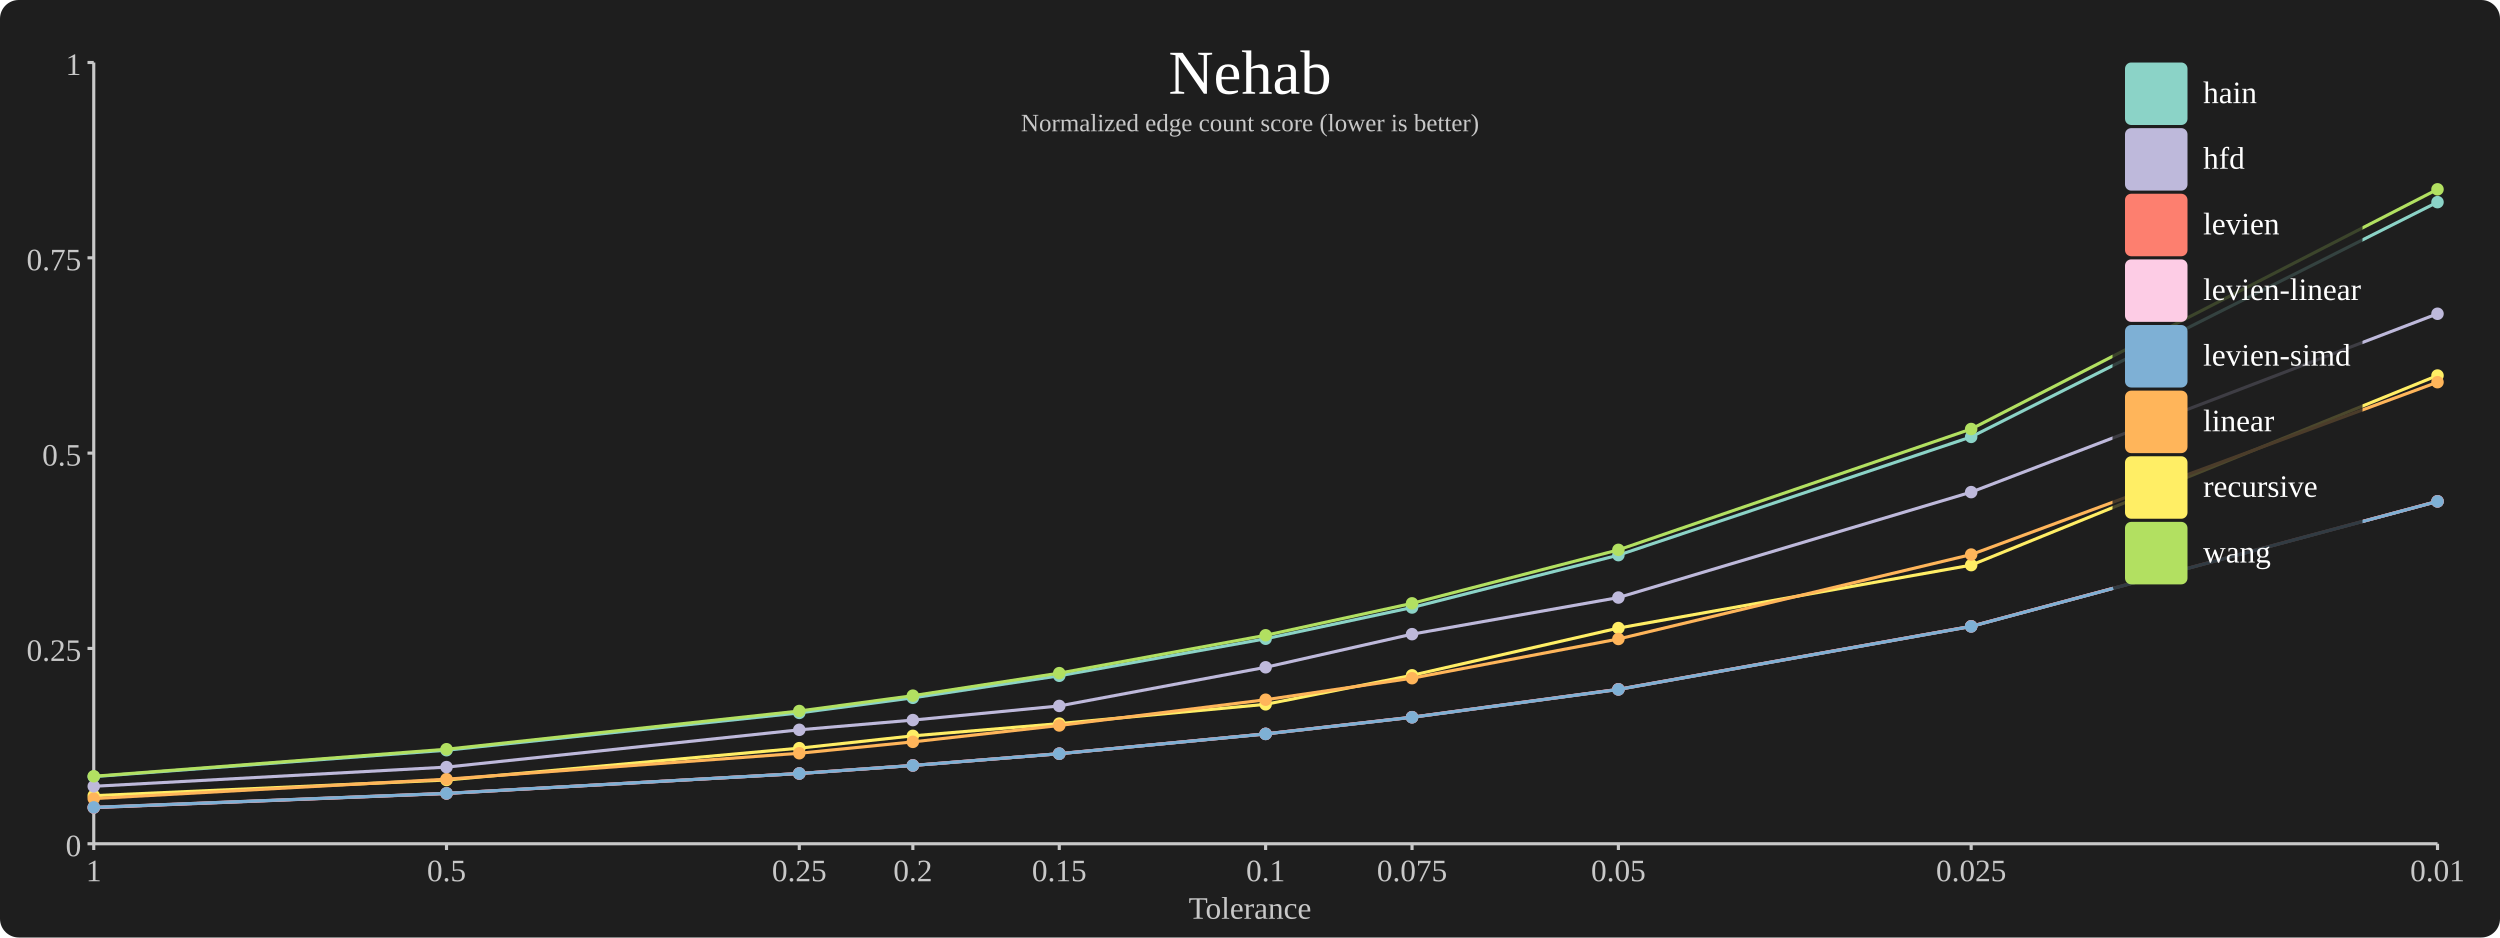
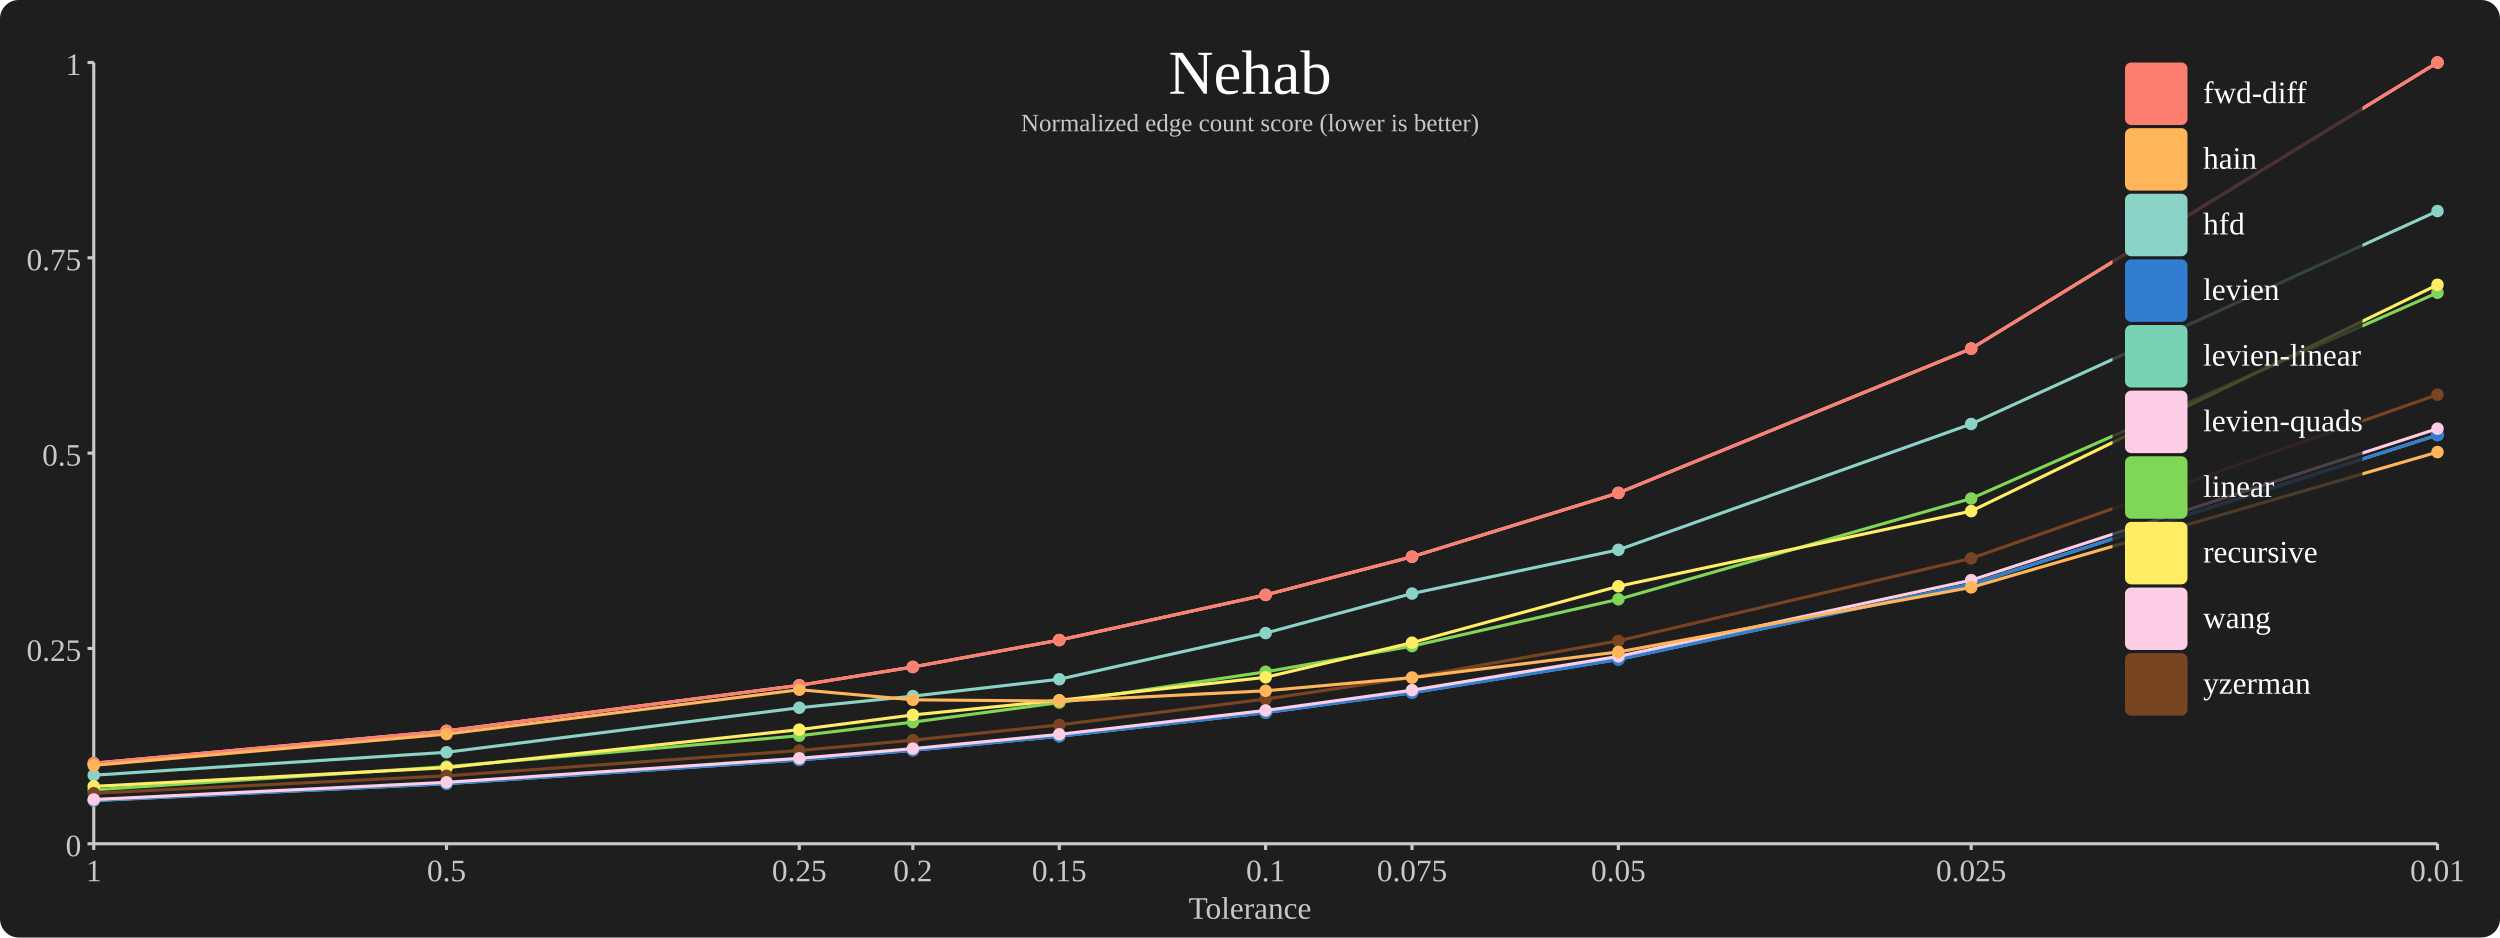
<svg xmlns="http://www.w3.org/2000/svg" viewBox="0 0 800 300">
  <rect x="0" y="0" width="800" height="300" ry="6" style="fill:rgb(30,30,30);stroke:none;fill-opacity:1;stroke-opacity:1;" />
  <path d="M 30 20 L 30 270" style="stroke:rgb(200,200,200);stroke-width:1" />
  <path d="M 30 270 L 780 270" style="stroke:rgb(200,200,200);stroke-width:1" />
  <path d="M 780 270 L 780 272" style="stroke:rgb(200,200,200);stroke-width:1" />
  <text x="780" y="282" style="font-size:10px;fill:rgb(200,200,200);text-anchor:middle;text-align:center;"> 0.01 </text>
  <path d="M 630.772 270 L 630.772 272" style="stroke:rgb(200,200,200);stroke-width:1" />
  <text x="630.772" y="282" style="font-size:10px;fill:rgb(200,200,200);text-anchor:middle;text-align:center;"> 0.025 </text>
  <path d="M 517.886 270 L 517.886 272" style="stroke:rgb(200,200,200);stroke-width:1" />
  <text x="517.886" y="282" style="font-size:10px;fill:rgb(200,200,200);text-anchor:middle;text-align:center;"> 0.05 </text>
  <path d="M 451.852 270 L 451.852 272" style="stroke:rgb(200,200,200);stroke-width:1" />
  <text x="451.852" y="282" style="font-size:10px;fill:rgb(200,200,200);text-anchor:middle;text-align:center;"> 0.075 </text>
  <path d="M 405 270 L 405 272" style="stroke:rgb(200,200,200);stroke-width:1" />
  <text x="405" y="282" style="font-size:10px;fill:rgb(200,200,200);text-anchor:middle;text-align:center;"> 0.1 </text>
  <path d="M 338.966 270 L 338.966 272" style="stroke:rgb(200,200,200);stroke-width:1" />
  <text x="338.966" y="282" style="font-size:10px;fill:rgb(200,200,200);text-anchor:middle;text-align:center;"> 0.15 </text>
  <path d="M 292.114 270 L 292.114 272" style="stroke:rgb(200,200,200);stroke-width:1" />
  <text x="292.114" y="282" style="font-size:10px;fill:rgb(200,200,200);text-anchor:middle;text-align:center;"> 0.2 </text>
  <path d="M 255.773 270 L 255.773 272" style="stroke:rgb(200,200,200);stroke-width:1" />
  <text x="255.773" y="282" style="font-size:10px;fill:rgb(200,200,200);text-anchor:middle;text-align:center;"> 0.25 </text>
  <path d="M 142.886 270 L 142.886 272" style="stroke:rgb(200,200,200);stroke-width:1" />
  <text x="142.886" y="282" style="font-size:10px;fill:rgb(200,200,200);text-anchor:middle;text-align:center;"> 0.5 </text>
  <path d="M 30 270 L 30 272" style="stroke:rgb(200,200,200);stroke-width:1" />
  <text x="30" y="282" style="font-size:10px;fill:rgb(200,200,200);text-anchor:middle;text-align:center;"> 1 </text>
  <path d="M 28 270 L 30 270" style="stroke:rgb(200,200,200);stroke-width:1" />
  <text x="26" y="274" style="font-size:10px;fill:rgb(200,200,200);text-anchor:end;text-align:right;"> 0 </text>
  <path d="M 28 207.5 L 30 207.5" style="stroke:rgb(200,200,200);stroke-width:1" />
  <text x="26" y="211.5" style="font-size:10px;fill:rgb(200,200,200);text-anchor:end;text-align:right;"> 0.25 </text>
  <path d="M 28 145 L 30 145" style="stroke:rgb(200,200,200);stroke-width:1" />
  <text x="26" y="149" style="font-size:10px;fill:rgb(200,200,200);text-anchor:end;text-align:right;"> 0.5 </text>
  <path d="M 28 82.5 L 30 82.5" style="stroke:rgb(200,200,200);stroke-width:1" />
  <text x="26" y="86.5" style="font-size:10px;fill:rgb(200,200,200);text-anchor:end;text-align:right;"> 0.75 </text>
  <path d="M 28 20 L 30 20" style="stroke:rgb(200,200,200);stroke-width:1" />
  <text x="26" y="24" style="font-size:10px;fill:rgb(200,200,200);text-anchor:end;text-align:right;"> 1 </text>
  <text x="400" y="294" style="font-size:10px;fill:rgb(200,200,200);text-anchor:middle;text-align:center;"> Tolerance </text>
-   <circle cx="780" cy="120.167" r="2" style="fill:rgb(255,238,101);stroke:none;fill-opacity:1;stroke-opacity:1;" />
-   <path d="M 780 120.167 L 630.772 180.838" style="stroke:rgb(255,238,101);stroke-width:1" />
-   <circle cx="630.772" cy="180.838" r="2" style="fill:rgb(255,238,101);stroke:none;fill-opacity:1;stroke-opacity:1;" />
-   <path d="M 630.772 180.838 L 517.886 200.98" style="stroke:rgb(255,238,101);stroke-width:1" />
-   <circle cx="517.886" cy="200.98" r="2" style="fill:rgb(255,238,101);stroke:none;fill-opacity:1;stroke-opacity:1;" />
-   <path d="M 517.886 200.98 L 451.852 216.097" style="stroke:rgb(255,238,101);stroke-width:1" />
-   <circle cx="451.852" cy="216.097" r="2" style="fill:rgb(255,238,101);stroke:none;fill-opacity:1;stroke-opacity:1;" />
-   <path d="M 451.852 216.097 L 405 225.38" style="stroke:rgb(255,238,101);stroke-width:1" />
-   <circle cx="405" cy="225.38" r="2" style="fill:rgb(255,238,101);stroke:none;fill-opacity:1;stroke-opacity:1;" />
-   <path d="M 405 225.38 L 338.966 231.545" style="stroke:rgb(255,238,101);stroke-width:1" />
-   <circle cx="338.966" cy="231.545" r="2" style="fill:rgb(255,238,101);stroke:none;fill-opacity:1;stroke-opacity:1;" />
-   <path d="M 338.966 231.545 L 292.114 235.468" style="stroke:rgb(255,238,101);stroke-width:1" />
-   <circle cx="292.114" cy="235.468" r="2" style="fill:rgb(255,238,101);stroke:none;fill-opacity:1;stroke-opacity:1;" />
-   <path d="M 292.114 235.468 L 255.773 239.41" style="stroke:rgb(255,238,101);stroke-width:1" />
-   <circle cx="255.773" cy="239.41" r="2" style="fill:rgb(255,238,101);stroke:none;fill-opacity:1;stroke-opacity:1;" />
-   <path d="M 255.773 239.41 L 142.886 249.6" style="stroke:rgb(255,238,101);stroke-width:1" />
-   <circle cx="142.886" cy="249.6" r="2" style="fill:rgb(255,238,101);stroke:none;fill-opacity:1;stroke-opacity:1;" />
-   <path d="M 142.886 249.6 L 30 254.618" style="stroke:rgb(255,238,101);stroke-width:1" />
-   <circle cx="30" cy="254.618" r="2" style="fill:rgb(255,238,101);stroke:none;fill-opacity:1;stroke-opacity:1;" />
-   <circle cx="780" cy="64.688" r="2" style="fill:rgb(139,211,199);stroke:none;fill-opacity:1;stroke-opacity:1;" />
-   <path d="M 780 64.688 L 630.772 139.803" style="stroke:rgb(139,211,199);stroke-width:1" />
-   <circle cx="630.772" cy="139.803" r="2" style="fill:rgb(139,211,199);stroke:none;fill-opacity:1;stroke-opacity:1;" />
-   <path d="M 630.772 139.803 L 517.886 177.645" style="stroke:rgb(139,211,199);stroke-width:1" />
-   <circle cx="517.886" cy="177.645" r="2" style="fill:rgb(139,211,199);stroke:none;fill-opacity:1;stroke-opacity:1;" />
-   <path d="M 517.886 177.645 L 451.852 194.403" style="stroke:rgb(139,211,199);stroke-width:1" />
-   <circle cx="451.852" cy="194.403" r="2" style="fill:rgb(139,211,199);stroke:none;fill-opacity:1;stroke-opacity:1;" />
-   <path d="M 451.852 194.403 L 405 204.397" style="stroke:rgb(139,211,199);stroke-width:1" />
-   <circle cx="405" cy="204.397" r="2" style="fill:rgb(139,211,199);stroke:none;fill-opacity:1;stroke-opacity:1;" />
-   <path d="M 405 204.397 L 338.966 216.248" style="stroke:rgb(139,211,199);stroke-width:1" />
-   <circle cx="338.966" cy="216.248" r="2" style="fill:rgb(139,211,199);stroke:none;fill-opacity:1;stroke-opacity:1;" />
-   <path d="M 338.966 216.248 L 292.114 223.308" style="stroke:rgb(139,211,199);stroke-width:1" />
-   <circle cx="292.114" cy="223.308" r="2" style="fill:rgb(139,211,199);stroke:none;fill-opacity:1;stroke-opacity:1;" />
-   <path d="M 292.114 223.308 L 255.773 228.123" style="stroke:rgb(139,211,199);stroke-width:1" />
-   <circle cx="255.773" cy="228.123" r="2" style="fill:rgb(139,211,199);stroke:none;fill-opacity:1;stroke-opacity:1;" />
-   <path d="M 255.773 228.123 L 142.886 240.067" style="stroke:rgb(139,211,199);stroke-width:1" />
-   <circle cx="142.886" cy="240.067" r="2" style="fill:rgb(139,211,199);stroke:none;fill-opacity:1;stroke-opacity:1;" />
-   <path d="M 142.886 240.067 L 30 248.518" style="stroke:rgb(139,211,199);stroke-width:1" />
-   <circle cx="30" cy="248.518" r="2" style="fill:rgb(139,211,199);stroke:none;fill-opacity:1;stroke-opacity:1;" />
-   <circle cx="780" cy="160.435" r="2" style="fill:rgb(253,204,229);stroke:none;fill-opacity:1;stroke-opacity:1;" />
-   <path d="M 780 160.435 L 630.772 200.415" style="stroke:rgb(253,204,229);stroke-width:1" />
-   <circle cx="630.772" cy="200.415" r="2" style="fill:rgb(253,204,229);stroke:none;fill-opacity:1;stroke-opacity:1;" />
-   <path d="M 630.772 200.415 L 517.886 220.567" style="stroke:rgb(253,204,229);stroke-width:1" />
-   <circle cx="517.886" cy="220.567" r="2" style="fill:rgb(253,204,229);stroke:none;fill-opacity:1;stroke-opacity:1;" />
-   <path d="M 517.886 220.567 L 451.852 229.493" style="stroke:rgb(253,204,229);stroke-width:1" />
-   <circle cx="451.852" cy="229.493" r="2" style="fill:rgb(253,204,229);stroke:none;fill-opacity:1;stroke-opacity:1;" />
-   <path d="M 451.852 229.493 L 405 234.833" style="stroke:rgb(253,204,229);stroke-width:1" />
-   <circle cx="405" cy="234.833" r="2" style="fill:rgb(253,204,229);stroke:none;fill-opacity:1;stroke-opacity:1;" />
-   <path d="M 405 234.833 L 338.966 241.178" style="stroke:rgb(253,204,229);stroke-width:1" />
-   <circle cx="338.966" cy="241.178" r="2" style="fill:rgb(253,204,229);stroke:none;fill-opacity:1;stroke-opacity:1;" />
-   <path d="M 338.966 241.178 L 292.114 244.94" style="stroke:rgb(253,204,229);stroke-width:1" />
-   <circle cx="292.114" cy="244.94" r="2" style="fill:rgb(253,204,229);stroke:none;fill-opacity:1;stroke-opacity:1;" />
-   <path d="M 292.114 244.94 L 255.773 247.525" style="stroke:rgb(253,204,229);stroke-width:1" />
-   <circle cx="255.773" cy="247.525" r="2" style="fill:rgb(253,204,229);stroke:none;fill-opacity:1;stroke-opacity:1;" />
-   <path d="M 255.773 247.525 L 142.886 253.907" style="stroke:rgb(253,204,229);stroke-width:1" />
-   <circle cx="142.886" cy="253.907" r="2" style="fill:rgb(253,204,229);stroke:none;fill-opacity:1;stroke-opacity:1;" />
-   <path d="M 142.886 253.907 L 30 258.435" style="stroke:rgb(253,204,229);stroke-width:1" />
-   <circle cx="30" cy="258.435" r="2" style="fill:rgb(253,204,229);stroke:none;fill-opacity:1;stroke-opacity:1;" />
-   <circle cx="780" cy="160.423" r="2" style="fill:rgb(253,127,111);stroke:none;fill-opacity:1;stroke-opacity:1;" />
-   <path d="M 780 160.423 L 630.772 200.44" style="stroke:rgb(253,127,111);stroke-width:1" />
-   <circle cx="630.772" cy="200.44" r="2" style="fill:rgb(253,127,111);stroke:none;fill-opacity:1;stroke-opacity:1;" />
-   <path d="M 630.772 200.44 L 517.886 220.615" style="stroke:rgb(253,127,111);stroke-width:1" />
-   <circle cx="517.886" cy="220.615" r="2" style="fill:rgb(253,127,111);stroke:none;fill-opacity:1;stroke-opacity:1;" />
-   <path d="M 517.886 220.615 L 451.852 229.522" style="stroke:rgb(253,127,111);stroke-width:1" />
-   <circle cx="451.852" cy="229.522" r="2" style="fill:rgb(253,127,111);stroke:none;fill-opacity:1;stroke-opacity:1;" />
-   <path d="M 451.852 229.522 L 405 234.847" style="stroke:rgb(253,127,111);stroke-width:1" />
-   <circle cx="405" cy="234.847" r="2" style="fill:rgb(253,127,111);stroke:none;fill-opacity:1;stroke-opacity:1;" />
-   <path d="M 405 234.847 L 338.966 241.183" style="stroke:rgb(253,127,111);stroke-width:1" />
-   <circle cx="338.966" cy="241.183" r="2" style="fill:rgb(253,127,111);stroke:none;fill-opacity:1;stroke-opacity:1;" />
-   <path d="M 338.966 241.183 L 292.114 244.94" style="stroke:rgb(253,127,111);stroke-width:1" />
-   <circle cx="292.114" cy="244.94" r="2" style="fill:rgb(253,127,111);stroke:none;fill-opacity:1;stroke-opacity:1;" />
-   <path d="M 292.114 244.94 L 255.773 247.512" style="stroke:rgb(253,127,111);stroke-width:1" />
-   <circle cx="255.773" cy="247.512" r="2" style="fill:rgb(253,127,111);stroke:none;fill-opacity:1;stroke-opacity:1;" />
-   <path d="M 255.773 247.512 L 142.886 253.873" style="stroke:rgb(253,127,111);stroke-width:1" />
-   <circle cx="142.886" cy="253.873" r="2" style="fill:rgb(253,127,111);stroke:none;fill-opacity:1;stroke-opacity:1;" />
-   <path d="M 142.886 253.873 L 30 258.358" style="stroke:rgb(253,127,111);stroke-width:1" />
-   <circle cx="30" cy="258.358" r="2" style="fill:rgb(253,127,111);stroke:none;fill-opacity:1;stroke-opacity:1;" />
-   <circle cx="780" cy="122.297" r="2" style="fill:rgb(255,181,90);stroke:none;fill-opacity:1;stroke-opacity:1;" />
-   <path d="M 780 122.297 L 630.772 177.457" style="stroke:rgb(255,181,90);stroke-width:1" />
-   <circle cx="630.772" cy="177.457" r="2" style="fill:rgb(255,181,90);stroke:none;fill-opacity:1;stroke-opacity:1;" />
-   <path d="M 630.772 177.457 L 517.886 204.472" style="stroke:rgb(255,181,90);stroke-width:1" />
-   <circle cx="517.886" cy="204.472" r="2" style="fill:rgb(255,181,90);stroke:none;fill-opacity:1;stroke-opacity:1;" />
-   <path d="M 517.886 204.472 L 451.852 217.022" style="stroke:rgb(255,181,90);stroke-width:1" />
-   <circle cx="451.852" cy="217.022" r="2" style="fill:rgb(255,181,90);stroke:none;fill-opacity:1;stroke-opacity:1;" />
-   <path d="M 451.852 217.022 L 405 223.912" style="stroke:rgb(255,181,90);stroke-width:1" />
-   <circle cx="405" cy="223.912" r="2" style="fill:rgb(255,181,90);stroke:none;fill-opacity:1;stroke-opacity:1;" />
-   <path d="M 405 223.912 L 338.966 232.147" style="stroke:rgb(255,181,90);stroke-width:1" />
-   <circle cx="338.966" cy="232.147" r="2" style="fill:rgb(255,181,90);stroke:none;fill-opacity:1;stroke-opacity:1;" />
-   <path d="M 338.966 232.147 L 292.114 237.393" style="stroke:rgb(255,181,90);stroke-width:1" />
-   <circle cx="292.114" cy="237.393" r="2" style="fill:rgb(255,181,90);stroke:none;fill-opacity:1;stroke-opacity:1;" />
-   <path d="M 292.114 237.393 L 255.773 241.037" style="stroke:rgb(255,181,90);stroke-width:1" />
-   <circle cx="255.773" cy="241.037" r="2" style="fill:rgb(255,181,90);stroke:none;fill-opacity:1;stroke-opacity:1;" />
-   <path d="M 255.773 241.037 L 142.886 249.333" style="stroke:rgb(255,181,90);stroke-width:1" />
-   <circle cx="142.886" cy="249.333" r="2" style="fill:rgb(255,181,90);stroke:none;fill-opacity:1;stroke-opacity:1;" />
-   <path d="M 142.886 249.333 L 30 255.542" style="stroke:rgb(255,181,90);stroke-width:1" />
-   <circle cx="30" cy="255.542" r="2" style="fill:rgb(255,181,90);stroke:none;fill-opacity:1;stroke-opacity:1;" />
-   <circle cx="780" cy="100.403" r="2" style="fill:rgb(190,185,219);stroke:none;fill-opacity:1;stroke-opacity:1;" />
-   <path d="M 780 100.403 L 630.772 157.478" style="stroke:rgb(190,185,219);stroke-width:1" />
-   <circle cx="630.772" cy="157.478" r="2" style="fill:rgb(190,185,219);stroke:none;fill-opacity:1;stroke-opacity:1;" />
-   <path d="M 630.772 157.478 L 517.886 191.215" style="stroke:rgb(190,185,219);stroke-width:1" />
-   <circle cx="517.886" cy="191.215" r="2" style="fill:rgb(190,185,219);stroke:none;fill-opacity:1;stroke-opacity:1;" />
-   <path d="M 517.886 191.215 L 451.852 202.93" style="stroke:rgb(190,185,219);stroke-width:1" />
-   <circle cx="451.852" cy="202.93" r="2" style="fill:rgb(190,185,219);stroke:none;fill-opacity:1;stroke-opacity:1;" />
-   <path d="M 451.852 202.93 L 405 213.53" style="stroke:rgb(190,185,219);stroke-width:1" />
-   <circle cx="405" cy="213.53" r="2" style="fill:rgb(190,185,219);stroke:none;fill-opacity:1;stroke-opacity:1;" />
-   <path d="M 405 213.53 L 338.966 225.897" style="stroke:rgb(190,185,219);stroke-width:1" />
-   <circle cx="338.966" cy="225.897" r="2" style="fill:rgb(190,185,219);stroke:none;fill-opacity:1;stroke-opacity:1;" />
-   <path d="M 338.966 225.897 L 292.114 230.425" style="stroke:rgb(190,185,219);stroke-width:1" />
-   <circle cx="292.114" cy="230.425" r="2" style="fill:rgb(190,185,219);stroke:none;fill-opacity:1;stroke-opacity:1;" />
-   <path d="M 292.114 230.425 L 255.773 233.537" style="stroke:rgb(190,185,219);stroke-width:1" />
-   <circle cx="255.773" cy="233.537" r="2" style="fill:rgb(190,185,219);stroke:none;fill-opacity:1;stroke-opacity:1;" />
-   <path d="M 255.773 233.537 L 142.886 245.472" style="stroke:rgb(190,185,219);stroke-width:1" />
-   <circle cx="142.886" cy="245.472" r="2" style="fill:rgb(190,185,219);stroke:none;fill-opacity:1;stroke-opacity:1;" />
-   <path d="M 142.886 245.472 L 30 251.615" style="stroke:rgb(190,185,219);stroke-width:1" />
-   <circle cx="30" cy="251.615" r="2" style="fill:rgb(190,185,219);stroke:none;fill-opacity:1;stroke-opacity:1;" />
-   <circle cx="780" cy="160.448" r="2" style="fill:rgb(126,176,213);stroke:none;fill-opacity:1;stroke-opacity:1;" />
-   <path d="M 780 160.448 L 630.772 200.465" style="stroke:rgb(126,176,213);stroke-width:1" />
-   <circle cx="630.772" cy="200.465" r="2" style="fill:rgb(126,176,213);stroke:none;fill-opacity:1;stroke-opacity:1;" />
-   <path d="M 630.772 200.465 L 517.886 220.625" style="stroke:rgb(126,176,213);stroke-width:1" />
-   <circle cx="517.886" cy="220.625" r="2" style="fill:rgb(126,176,213);stroke:none;fill-opacity:1;stroke-opacity:1;" />
-   <path d="M 517.886 220.625 L 451.852 229.532" style="stroke:rgb(126,176,213);stroke-width:1" />
-   <circle cx="451.852" cy="229.532" r="2" style="fill:rgb(126,176,213);stroke:none;fill-opacity:1;stroke-opacity:1;" />
-   <path d="M 451.852 229.532 L 405 234.86" style="stroke:rgb(126,176,213);stroke-width:1" />
-   <circle cx="405" cy="234.86" r="2" style="fill:rgb(126,176,213);stroke:none;fill-opacity:1;stroke-opacity:1;" />
-   <path d="M 405 234.86 L 338.966 241.188" style="stroke:rgb(126,176,213);stroke-width:1" />
-   <circle cx="338.966" cy="241.188" r="2" style="fill:rgb(126,176,213);stroke:none;fill-opacity:1;stroke-opacity:1;" />
-   <path d="M 338.966 241.188 L 292.114 244.947" style="stroke:rgb(126,176,213);stroke-width:1" />
-   <circle cx="292.114" cy="244.947" r="2" style="fill:rgb(126,176,213);stroke:none;fill-opacity:1;stroke-opacity:1;" />
-   <path d="M 292.114 244.947 L 255.773 247.52" style="stroke:rgb(126,176,213);stroke-width:1" />
-   <circle cx="255.773" cy="247.52" r="2" style="fill:rgb(126,176,213);stroke:none;fill-opacity:1;stroke-opacity:1;" />
-   <path d="M 255.773 247.52 L 142.886 253.875" style="stroke:rgb(126,176,213);stroke-width:1" />
-   <circle cx="142.886" cy="253.875" r="2" style="fill:rgb(126,176,213);stroke:none;fill-opacity:1;stroke-opacity:1;" />
-   <path d="M 142.886 253.875 L 30 258.36" style="stroke:rgb(126,176,213);stroke-width:1" />
-   <circle cx="30" cy="258.36" r="2" style="fill:rgb(126,176,213);stroke:none;fill-opacity:1;stroke-opacity:1;" />
-   <circle cx="780" cy="60.585" r="2" style="fill:rgb(178,224,97);stroke:none;fill-opacity:1;stroke-opacity:1;" />
-   <path d="M 780 60.585 L 630.772 137.285" style="stroke:rgb(178,224,97);stroke-width:1" />
-   <circle cx="630.772" cy="137.285" r="2" style="fill:rgb(178,224,97);stroke:none;fill-opacity:1;stroke-opacity:1;" />
-   <path d="M 630.772 137.285 L 517.886 175.955" style="stroke:rgb(178,224,97);stroke-width:1" />
-   <circle cx="517.886" cy="175.955" r="2" style="fill:rgb(178,224,97);stroke:none;fill-opacity:1;stroke-opacity:1;" />
-   <path d="M 517.886 175.955 L 451.852 193.07" style="stroke:rgb(178,224,97);stroke-width:1" />
-   <circle cx="451.852" cy="193.07" r="2" style="fill:rgb(178,224,97);stroke:none;fill-opacity:1;stroke-opacity:1;" />
-   <path d="M 451.852 193.07 L 405 203.287" style="stroke:rgb(178,224,97);stroke-width:1" />
-   <circle cx="405" cy="203.287" r="2" style="fill:rgb(178,224,97);stroke:none;fill-opacity:1;stroke-opacity:1;" />
-   <path d="M 405 203.287 L 338.966 215.403" style="stroke:rgb(178,224,97);stroke-width:1" />
-   <circle cx="338.966" cy="215.403" r="2" style="fill:rgb(178,224,97);stroke:none;fill-opacity:1;stroke-opacity:1;" />
-   <path d="M 338.966 215.403 L 292.114 222.61" style="stroke:rgb(178,224,97);stroke-width:1" />
-   <circle cx="292.114" cy="222.61" r="2" style="fill:rgb(178,224,97);stroke:none;fill-opacity:1;stroke-opacity:1;" />
-   <path d="M 292.114 222.61 L 255.773 227.522" style="stroke:rgb(178,224,97);stroke-width:1" />
-   <circle cx="255.773" cy="227.522" r="2" style="fill:rgb(178,224,97);stroke:none;fill-opacity:1;stroke-opacity:1;" />
-   <path d="M 255.773 227.522 L 142.886 239.75" style="stroke:rgb(178,224,97);stroke-width:1" />
-   <circle cx="142.886" cy="239.75" r="2" style="fill:rgb(178,224,97);stroke:none;fill-opacity:1;stroke-opacity:1;" />
-   <path d="M 142.886 239.75 L 30 248.405" style="stroke:rgb(178,224,97);stroke-width:1" />
-   <circle cx="30" cy="248.405" r="2" style="fill:rgb(178,224,97);stroke:none;fill-opacity:1;stroke-opacity:1;" />
-   <rect x="676" y="16" width="80" height="175" ry="4" style="fill:rgb(30,30,30);stroke:none;fill-opacity:0.8;stroke-opacity:1;" />
-   <rect x="680" y="20" width="20" height="20" ry="2" style="fill:rgb(139,211,199);stroke:none;fill-opacity:1;stroke-opacity:1;" />
-   <text x="705" y="33" style="font-size:10px;fill:rgb(255,255,255);text-anchor:start;text-align:left;"> hain </text>
-   <rect x="680" y="41" width="20" height="20" ry="2" style="fill:rgb(190,185,219);stroke:none;fill-opacity:1;stroke-opacity:1;" />
-   <text x="705" y="54" style="font-size:10px;fill:rgb(255,255,255);text-anchor:start;text-align:left;"> hfd </text>
-   <rect x="680" y="62" width="20" height="20" ry="2" style="fill:rgb(253,127,111);stroke:none;fill-opacity:1;stroke-opacity:1;" />
-   <text x="705" y="75" style="font-size:10px;fill:rgb(255,255,255);text-anchor:start;text-align:left;"> levien </text>
-   <rect x="680" y="83" width="20" height="20" ry="2" style="fill:rgb(253,204,229);stroke:none;fill-opacity:1;stroke-opacity:1;" />
-   <text x="705" y="96" style="font-size:10px;fill:rgb(255,255,255);text-anchor:start;text-align:left;"> levien-linear </text>
-   <rect x="680" y="104" width="20" height="20" ry="2" style="fill:rgb(126,176,213);stroke:none;fill-opacity:1;stroke-opacity:1;" />
-   <text x="705" y="117" style="font-size:10px;fill:rgb(255,255,255);text-anchor:start;text-align:left;"> levien-simd </text>
-   <rect x="680" y="125" width="20" height="20" ry="2" style="fill:rgb(255,181,90);stroke:none;fill-opacity:1;stroke-opacity:1;" />
-   <text x="705" y="138" style="font-size:10px;fill:rgb(255,255,255);text-anchor:start;text-align:left;"> linear </text>
-   <rect x="680" y="146" width="20" height="20" ry="2" style="fill:rgb(255,238,101);stroke:none;fill-opacity:1;stroke-opacity:1;" />
-   <text x="705" y="159" style="font-size:10px;fill:rgb(255,255,255);text-anchor:start;text-align:left;"> recursive </text>
-   <rect x="680" y="167" width="20" height="20" ry="2" style="fill:rgb(178,224,97);stroke:none;fill-opacity:1;stroke-opacity:1;" />
-   <text x="705" y="180" style="font-size:10px;fill:rgb(255,255,255);text-anchor:start;text-align:left;"> wang </text>
+   <circle cx="780" cy="139.2" r="2" style="fill:rgb(119,211,179);stroke:none;fill-opacity:1;stroke-opacity:1;" />
+   <path d="M 780 139.2 L 630.772 186.93" style="stroke:rgb(119,211,179);stroke-width:1" />
+   <circle cx="630.772" cy="186.93" r="2" style="fill:rgb(119,211,179);stroke:none;fill-opacity:1;stroke-opacity:1;" />
+   <path d="M 630.772 186.93 L 517.886 210.988" style="stroke:rgb(119,211,179);stroke-width:1" />
+   <circle cx="517.886" cy="210.988" r="2" style="fill:rgb(119,211,179);stroke:none;fill-opacity:1;stroke-opacity:1;" />
+   <path d="M 517.886 210.988 L 451.852 221.643" style="stroke:rgb(119,211,179);stroke-width:1" />
+   <circle cx="451.852" cy="221.643" r="2" style="fill:rgb(119,211,179);stroke:none;fill-opacity:1;stroke-opacity:1;" />
+   <path d="M 451.852 221.643 L 405 228.018" style="stroke:rgb(119,211,179);stroke-width:1" />
+   <circle cx="405" cy="228.018" r="2" style="fill:rgb(119,211,179);stroke:none;fill-opacity:1;stroke-opacity:1;" />
+   <path d="M 405 228.018 L 338.966 235.59" style="stroke:rgb(119,211,179);stroke-width:1" />
+   <circle cx="338.966" cy="235.59" r="2" style="fill:rgb(119,211,179);stroke:none;fill-opacity:1;stroke-opacity:1;" />
+   <path d="M 338.966 235.59 L 292.114 240.085" style="stroke:rgb(119,211,179);stroke-width:1" />
+   <circle cx="292.114" cy="240.085" r="2" style="fill:rgb(119,211,179);stroke:none;fill-opacity:1;stroke-opacity:1;" />
+   <path d="M 292.114 240.085 L 255.773 243.167" style="stroke:rgb(119,211,179);stroke-width:1" />
+   <circle cx="255.773" cy="243.167" r="2" style="fill:rgb(119,211,179);stroke:none;fill-opacity:1;stroke-opacity:1;" />
+   <path d="M 255.773 243.167 L 142.886 250.79" style="stroke:rgb(119,211,179);stroke-width:1" />
+   <circle cx="142.886" cy="250.79" r="2" style="fill:rgb(119,211,179);stroke:none;fill-opacity:1;stroke-opacity:1;" />
+   <path d="M 142.886 250.79 L 30 256.192" style="stroke:rgb(119,211,179);stroke-width:1" />
+   <circle cx="30" cy="256.192" r="2" style="fill:rgb(119,211,179);stroke:none;fill-opacity:1;stroke-opacity:1;" />
+   <circle cx="780" cy="93.675" r="2" style="fill:rgb(128,214,87);stroke:none;fill-opacity:1;stroke-opacity:1;" />
+   <path d="M 780 93.675 L 630.772 159.525" style="stroke:rgb(128,214,87);stroke-width:1" />
+   <circle cx="630.772" cy="159.525" r="2" style="fill:rgb(128,214,87);stroke:none;fill-opacity:1;stroke-opacity:1;" />
+   <path d="M 630.772 159.525 L 517.886 191.775" style="stroke:rgb(128,214,87);stroke-width:1" />
+   <circle cx="517.886" cy="191.775" r="2" style="fill:rgb(128,214,87);stroke:none;fill-opacity:1;stroke-opacity:1;" />
+   <path d="M 517.886 191.775 L 451.852 206.757" style="stroke:rgb(128,214,87);stroke-width:1" />
+   <circle cx="451.852" cy="206.757" r="2" style="fill:rgb(128,214,87);stroke:none;fill-opacity:1;stroke-opacity:1;" />
+   <path d="M 451.852 206.757 L 405 214.98" style="stroke:rgb(128,214,87);stroke-width:1" />
+   <circle cx="405" cy="214.98" r="2" style="fill:rgb(128,214,87);stroke:none;fill-opacity:1;stroke-opacity:1;" />
+   <path d="M 405 214.98 L 338.966 224.812" style="stroke:rgb(128,214,87);stroke-width:1" />
+   <circle cx="338.966" cy="224.812" r="2" style="fill:rgb(128,214,87);stroke:none;fill-opacity:1;stroke-opacity:1;" />
+   <path d="M 338.966 224.812 L 292.114 231.075" style="stroke:rgb(128,214,87);stroke-width:1" />
+   <circle cx="292.114" cy="231.075" r="2" style="fill:rgb(128,214,87);stroke:none;fill-opacity:1;stroke-opacity:1;" />
+   <path d="M 292.114 231.075 L 255.773 235.423" style="stroke:rgb(128,214,87);stroke-width:1" />
+   <circle cx="255.773" cy="235.423" r="2" style="fill:rgb(128,214,87);stroke:none;fill-opacity:1;stroke-opacity:1;" />
+   <path d="M 255.773 235.423 L 142.886 245.327" style="stroke:rgb(128,214,87);stroke-width:1" />
+   <circle cx="142.886" cy="245.327" r="2" style="fill:rgb(128,214,87);stroke:none;fill-opacity:1;stroke-opacity:1;" />
+   <path d="M 142.886 245.327 L 30 252.74" style="stroke:rgb(128,214,87);stroke-width:1" />
+   <circle cx="30" cy="252.74" r="2" style="fill:rgb(128,214,87);stroke:none;fill-opacity:1;stroke-opacity:1;" />
+   <circle cx="780" cy="20" r="2" style="fill:rgb(253,204,229);stroke:none;fill-opacity:1;stroke-opacity:1;" />
+   <path d="M 780 20 L 630.772 111.565" style="stroke:rgb(253,204,229);stroke-width:1" />
+   <circle cx="630.772" cy="111.565" r="2" style="fill:rgb(253,204,229);stroke:none;fill-opacity:1;stroke-opacity:1;" />
+   <path d="M 630.772 111.565 L 517.886 157.73" style="stroke:rgb(253,204,229);stroke-width:1" />
+   <circle cx="517.886" cy="157.73" r="2" style="fill:rgb(253,204,229);stroke:none;fill-opacity:1;stroke-opacity:1;" />
+   <path d="M 517.886 157.73 L 451.852 178.16" style="stroke:rgb(253,204,229);stroke-width:1" />
+   <circle cx="451.852" cy="178.16" r="2" style="fill:rgb(253,204,229);stroke:none;fill-opacity:1;stroke-opacity:1;" />
+   <path d="M 451.852 178.16 L 405 190.36" style="stroke:rgb(253,204,229);stroke-width:1" />
+   <circle cx="405" cy="190.36" r="2" style="fill:rgb(253,204,229);stroke:none;fill-opacity:1;stroke-opacity:1;" />
+   <path d="M 405 190.36 L 338.966 204.823" style="stroke:rgb(253,204,229);stroke-width:1" />
+   <circle cx="338.966" cy="204.823" r="2" style="fill:rgb(253,204,229);stroke:none;fill-opacity:1;stroke-opacity:1;" />
+   <path d="M 338.966 204.823 L 292.114 213.428" style="stroke:rgb(253,204,229);stroke-width:1" />
+   <circle cx="292.114" cy="213.428" r="2" style="fill:rgb(253,204,229);stroke:none;fill-opacity:1;stroke-opacity:1;" />
+   <path d="M 292.114 213.428 L 255.773 219.29" style="stroke:rgb(253,204,229);stroke-width:1" />
+   <circle cx="255.773" cy="219.29" r="2" style="fill:rgb(253,204,229);stroke:none;fill-opacity:1;stroke-opacity:1;" />
+   <path d="M 255.773 219.29 L 142.886 233.887" style="stroke:rgb(253,204,229);stroke-width:1" />
+   <circle cx="142.886" cy="233.887" r="2" style="fill:rgb(253,204,229);stroke:none;fill-opacity:1;stroke-opacity:1;" />
+   <path d="M 142.886 233.887 L 30 244.218" style="stroke:rgb(253,204,229);stroke-width:1" />
+   <circle cx="30" cy="244.218" r="2" style="fill:rgb(253,204,229);stroke:none;fill-opacity:1;stroke-opacity:1;" />
+   <circle cx="780" cy="20" r="2" style="fill:rgb(253,127,111);stroke:none;fill-opacity:1;stroke-opacity:1;" />
+   <path d="M 780 20 L 630.772 111.565" style="stroke:rgb(253,127,111);stroke-width:1" />
+   <circle cx="630.772" cy="111.565" r="2" style="fill:rgb(253,127,111);stroke:none;fill-opacity:1;stroke-opacity:1;" />
+   <path d="M 630.772 111.565 L 517.886 157.73" style="stroke:rgb(253,127,111);stroke-width:1" />
+   <circle cx="517.886" cy="157.73" r="2" style="fill:rgb(253,127,111);stroke:none;fill-opacity:1;stroke-opacity:1;" />
+   <path d="M 517.886 157.73 L 451.852 178.16" style="stroke:rgb(253,127,111);stroke-width:1" />
+   <circle cx="451.852" cy="178.16" r="2" style="fill:rgb(253,127,111);stroke:none;fill-opacity:1;stroke-opacity:1;" />
+   <path d="M 451.852 178.16 L 405 190.36" style="stroke:rgb(253,127,111);stroke-width:1" />
+   <circle cx="405" cy="190.36" r="2" style="fill:rgb(253,127,111);stroke:none;fill-opacity:1;stroke-opacity:1;" />
+   <path d="M 405 190.36 L 338.966 204.823" style="stroke:rgb(253,127,111);stroke-width:1" />
+   <circle cx="338.966" cy="204.823" r="2" style="fill:rgb(253,127,111);stroke:none;fill-opacity:1;stroke-opacity:1;" />
+   <path d="M 338.966 204.823 L 292.114 213.428" style="stroke:rgb(253,127,111);stroke-width:1" />
+   <circle cx="292.114" cy="213.428" r="2" style="fill:rgb(253,127,111);stroke:none;fill-opacity:1;stroke-opacity:1;" />
+   <path d="M 292.114 213.428 L 255.773 219.29" style="stroke:rgb(253,127,111);stroke-width:1" />
+   <circle cx="255.773" cy="219.29" r="2" style="fill:rgb(253,127,111);stroke:none;fill-opacity:1;stroke-opacity:1;" />
+   <path d="M 255.773 219.29 L 142.886 233.887" style="stroke:rgb(253,127,111);stroke-width:1" />
+   <circle cx="142.886" cy="233.887" r="2" style="fill:rgb(253,127,111);stroke:none;fill-opacity:1;stroke-opacity:1;" />
+   <path d="M 142.886 233.887 L 30 244.218" style="stroke:rgb(253,127,111);stroke-width:1" />
+   <circle cx="30" cy="244.218" r="2" style="fill:rgb(253,127,111);stroke:none;fill-opacity:1;stroke-opacity:1;" />
+   <circle cx="780" cy="67.535" r="2" style="fill:rgb(139,211,199);stroke:none;fill-opacity:1;stroke-opacity:1;" />
+   <path d="M 780 67.535 L 630.772 135.67" style="stroke:rgb(139,211,199);stroke-width:1" />
+   <circle cx="630.772" cy="135.67" r="2" style="fill:rgb(139,211,199);stroke:none;fill-opacity:1;stroke-opacity:1;" />
+   <path d="M 630.772 135.67 L 517.886 175.945" style="stroke:rgb(139,211,199);stroke-width:1" />
+   <circle cx="517.886" cy="175.945" r="2" style="fill:rgb(139,211,199);stroke:none;fill-opacity:1;stroke-opacity:1;" />
+   <path d="M 517.886 175.945 L 451.852 189.933" style="stroke:rgb(139,211,199);stroke-width:1" />
+   <circle cx="451.852" cy="189.933" r="2" style="fill:rgb(139,211,199);stroke:none;fill-opacity:1;stroke-opacity:1;" />
+   <path d="M 451.852 189.933 L 405 202.588" style="stroke:rgb(139,211,199);stroke-width:1" />
+   <circle cx="405" cy="202.588" r="2" style="fill:rgb(139,211,199);stroke:none;fill-opacity:1;stroke-opacity:1;" />
+   <path d="M 405 202.588 L 338.966 217.353" style="stroke:rgb(139,211,199);stroke-width:1" />
+   <circle cx="338.966" cy="217.353" r="2" style="fill:rgb(139,211,199);stroke:none;fill-opacity:1;stroke-opacity:1;" />
+   <path d="M 338.966 217.353 L 292.114 222.755" style="stroke:rgb(139,211,199);stroke-width:1" />
+   <circle cx="292.114" cy="222.755" r="2" style="fill:rgb(139,211,199);stroke:none;fill-opacity:1;stroke-opacity:1;" />
+   <path d="M 292.114 222.755 L 255.773 226.47" style="stroke:rgb(139,211,199);stroke-width:1" />
+   <circle cx="255.773" cy="226.47" r="2" style="fill:rgb(139,211,199);stroke:none;fill-opacity:1;stroke-opacity:1;" />
+   <path d="M 255.773 226.47 L 142.886 240.72" style="stroke:rgb(139,211,199);stroke-width:1" />
+   <circle cx="142.886" cy="240.72" r="2" style="fill:rgb(139,211,199);stroke:none;fill-opacity:1;stroke-opacity:1;" />
+   <path d="M 142.886 240.72 L 30 248.053" style="stroke:rgb(139,211,199);stroke-width:1" />
+   <circle cx="30" cy="248.053" r="2" style="fill:rgb(139,211,199);stroke:none;fill-opacity:1;stroke-opacity:1;" />
+   <circle cx="780" cy="139.188" r="2" style="fill:rgb(50,125,209);stroke:none;fill-opacity:1;stroke-opacity:1;" />
+   <path d="M 780 139.188 L 630.772 186.96" style="stroke:rgb(50,125,209);stroke-width:1" />
+   <circle cx="630.772" cy="186.96" r="2" style="fill:rgb(50,125,209);stroke:none;fill-opacity:1;stroke-opacity:1;" />
+   <path d="M 630.772 186.96 L 517.886 211.042" style="stroke:rgb(50,125,209);stroke-width:1" />
+   <circle cx="517.886" cy="211.042" r="2" style="fill:rgb(50,125,209);stroke:none;fill-opacity:1;stroke-opacity:1;" />
+   <path d="M 517.886 211.042 L 451.852 221.68" style="stroke:rgb(50,125,209);stroke-width:1" />
+   <circle cx="451.852" cy="221.68" r="2" style="fill:rgb(50,125,209);stroke:none;fill-opacity:1;stroke-opacity:1;" />
+   <path d="M 451.852 221.68 L 405 228.035" style="stroke:rgb(50,125,209);stroke-width:1" />
+   <circle cx="405" cy="228.035" r="2" style="fill:rgb(50,125,209);stroke:none;fill-opacity:1;stroke-opacity:1;" />
+   <path d="M 405 228.035 L 338.966 235.597" style="stroke:rgb(50,125,209);stroke-width:1" />
+   <circle cx="338.966" cy="235.597" r="2" style="fill:rgb(50,125,209);stroke:none;fill-opacity:1;stroke-opacity:1;" />
+   <path d="M 338.966 235.597 L 292.114 240.085" style="stroke:rgb(50,125,209);stroke-width:1" />
+   <circle cx="292.114" cy="240.085" r="2" style="fill:rgb(50,125,209);stroke:none;fill-opacity:1;stroke-opacity:1;" />
+   <path d="M 292.114 240.085 L 255.773 243.153" style="stroke:rgb(50,125,209);stroke-width:1" />
+   <circle cx="255.773" cy="243.153" r="2" style="fill:rgb(50,125,209);stroke:none;fill-opacity:1;stroke-opacity:1;" />
+   <path d="M 255.773 243.153 L 142.886 250.748" style="stroke:rgb(50,125,209);stroke-width:1" />
+   <circle cx="142.886" cy="250.748" r="2" style="fill:rgb(50,125,209);stroke:none;fill-opacity:1;stroke-opacity:1;" />
+   <path d="M 142.886 250.748 L 30 256.1" style="stroke:rgb(50,125,209);stroke-width:1" />
+   <circle cx="30" cy="256.1" r="2" style="fill:rgb(50,125,209);stroke:none;fill-opacity:1;stroke-opacity:1;" />
+   <circle cx="780" cy="91.133" r="2" style="fill:rgb(255,238,101);stroke:none;fill-opacity:1;stroke-opacity:1;" />
+   <path d="M 780 91.133 L 630.772 163.558" style="stroke:rgb(255,238,101);stroke-width:1" />
+   <circle cx="630.772" cy="163.558" r="2" style="fill:rgb(255,238,101);stroke:none;fill-opacity:1;stroke-opacity:1;" />
+   <path d="M 630.772 163.558 L 517.886 187.605" style="stroke:rgb(255,238,101);stroke-width:1" />
+   <circle cx="517.886" cy="187.605" r="2" style="fill:rgb(255,238,101);stroke:none;fill-opacity:1;stroke-opacity:1;" />
+   <path d="M 517.886 187.605 L 451.852 205.653" style="stroke:rgb(255,238,101);stroke-width:1" />
+   <circle cx="451.852" cy="205.653" r="2" style="fill:rgb(255,238,101);stroke:none;fill-opacity:1;stroke-opacity:1;" />
+   <path d="M 451.852 205.653 L 405 216.732" style="stroke:rgb(255,238,101);stroke-width:1" />
+   <circle cx="405" cy="216.732" r="2" style="fill:rgb(255,238,101);stroke:none;fill-opacity:1;stroke-opacity:1;" />
+   <path d="M 405 216.732 L 338.966 224.093" style="stroke:rgb(255,238,101);stroke-width:1" />
+   <circle cx="338.966" cy="224.093" r="2" style="fill:rgb(255,238,101);stroke:none;fill-opacity:1;stroke-opacity:1;" />
+   <path d="M 338.966 224.093 L 292.114 228.775" style="stroke:rgb(255,238,101);stroke-width:1" />
+   <circle cx="292.114" cy="228.775" r="2" style="fill:rgb(255,238,101);stroke:none;fill-opacity:1;stroke-opacity:1;" />
+   <path d="M 292.114 228.775 L 255.773 233.482" style="stroke:rgb(255,238,101);stroke-width:1" />
+   <circle cx="255.773" cy="233.482" r="2" style="fill:rgb(255,238,101);stroke:none;fill-opacity:1;stroke-opacity:1;" />
+   <path d="M 255.773 233.482 L 142.886 245.647" style="stroke:rgb(255,238,101);stroke-width:1" />
+   <circle cx="142.886" cy="245.647" r="2" style="fill:rgb(255,238,101);stroke:none;fill-opacity:1;stroke-opacity:1;" />
+   <path d="M 142.886 245.647 L 30 251.635" style="stroke:rgb(255,238,101);stroke-width:1" />
+   <circle cx="30" cy="251.635" r="2" style="fill:rgb(255,238,101);stroke:none;fill-opacity:1;stroke-opacity:1;" />
+   <circle cx="780" cy="126.285" r="2" style="fill:rgb(120,68,33);stroke:none;fill-opacity:1;stroke-opacity:1;" />
+   <path d="M 780 126.285 L 630.772 178.677" style="stroke:rgb(120,68,33);stroke-width:1" />
+   <circle cx="630.772" cy="178.677" r="2" style="fill:rgb(120,68,33);stroke:none;fill-opacity:1;stroke-opacity:1;" />
+   <path d="M 630.772 178.677 L 517.886 205.075" style="stroke:rgb(120,68,33);stroke-width:1" />
+   <circle cx="517.886" cy="205.075" r="2" style="fill:rgb(120,68,33);stroke:none;fill-opacity:1;stroke-opacity:1;" />
+   <path d="M 517.886 205.075 L 451.852 216.765" style="stroke:rgb(120,68,33);stroke-width:1" />
+   <circle cx="451.852" cy="216.765" r="2" style="fill:rgb(120,68,33);stroke:none;fill-opacity:1;stroke-opacity:1;" />
+   <path d="M 451.852 216.765 L 405 223.695" style="stroke:rgb(120,68,33);stroke-width:1" />
+   <circle cx="405" cy="223.695" r="2" style="fill:rgb(120,68,33);stroke:none;fill-opacity:1;stroke-opacity:1;" />
+   <path d="M 405 223.695 L 338.966 231.963" style="stroke:rgb(120,68,33);stroke-width:1" />
+   <circle cx="338.966" cy="231.963" r="2" style="fill:rgb(120,68,33);stroke:none;fill-opacity:1;stroke-opacity:1;" />
+   <path d="M 338.966 231.963 L 292.114 236.84" style="stroke:rgb(120,68,33);stroke-width:1" />
+   <circle cx="292.114" cy="236.84" r="2" style="fill:rgb(120,68,33);stroke:none;fill-opacity:1;stroke-opacity:1;" />
+   <path d="M 292.114 236.84 L 255.773 240.165" style="stroke:rgb(120,68,33);stroke-width:1" />
+   <circle cx="255.773" cy="240.165" r="2" style="fill:rgb(120,68,33);stroke:none;fill-opacity:1;stroke-opacity:1;" />
+   <path d="M 255.773 240.165 L 142.886 248.262" style="stroke:rgb(120,68,33);stroke-width:1" />
+   <circle cx="142.886" cy="248.262" r="2" style="fill:rgb(120,68,33);stroke:none;fill-opacity:1;stroke-opacity:1;" />
+   <path d="M 142.886 248.262 L 30 253.825" style="stroke:rgb(120,68,33);stroke-width:1" />
+   <circle cx="30" cy="253.825" r="2" style="fill:rgb(120,68,33);stroke:none;fill-opacity:1;stroke-opacity:1;" />
+   <circle cx="780" cy="137.167" r="2" style="fill:rgb(253,204,229);stroke:none;fill-opacity:1;stroke-opacity:1;" />
+   <path d="M 780 137.167 L 630.772 185.66" style="stroke:rgb(253,204,229);stroke-width:1" />
+   <circle cx="630.772" cy="185.66" r="2" style="fill:rgb(253,204,229);stroke:none;fill-opacity:1;stroke-opacity:1;" />
+   <path d="M 630.772 185.66 L 517.886 210.035" style="stroke:rgb(253,204,229);stroke-width:1" />
+   <circle cx="517.886" cy="210.035" r="2" style="fill:rgb(253,204,229);stroke:none;fill-opacity:1;stroke-opacity:1;" />
+   <path d="M 517.886 210.035 L 451.852 220.845" style="stroke:rgb(253,204,229);stroke-width:1" />
+   <circle cx="451.852" cy="220.845" r="2" style="fill:rgb(253,204,229);stroke:none;fill-opacity:1;stroke-opacity:1;" />
+   <path d="M 451.852 220.845 L 405 227.325" style="stroke:rgb(253,204,229);stroke-width:1" />
+   <circle cx="405" cy="227.325" r="2" style="fill:rgb(253,204,229);stroke:none;fill-opacity:1;stroke-opacity:1;" />
+   <path d="M 405 227.325 L 338.966 234.985" style="stroke:rgb(253,204,229);stroke-width:1" />
+   <circle cx="338.966" cy="234.985" r="2" style="fill:rgb(253,204,229);stroke:none;fill-opacity:1;stroke-opacity:1;" />
+   <path d="M 338.966 234.985 L 292.114 239.558" style="stroke:rgb(253,204,229);stroke-width:1" />
+   <circle cx="292.114" cy="239.558" r="2" style="fill:rgb(253,204,229);stroke:none;fill-opacity:1;stroke-opacity:1;" />
+   <path d="M 292.114 239.558 L 255.773 242.657" style="stroke:rgb(253,204,229);stroke-width:1" />
+   <circle cx="255.773" cy="242.657" r="2" style="fill:rgb(253,204,229);stroke:none;fill-opacity:1;stroke-opacity:1;" />
+   <path d="M 255.773 242.657 L 142.886 250.34" style="stroke:rgb(253,204,229);stroke-width:1" />
+   <circle cx="142.886" cy="250.34" r="2" style="fill:rgb(253,204,229);stroke:none;fill-opacity:1;stroke-opacity:1;" />
+   <path d="M 142.886 250.34 L 30 255.84" style="stroke:rgb(253,204,229);stroke-width:1" />
+   <circle cx="30" cy="255.84" r="2" style="fill:rgb(253,204,229);stroke:none;fill-opacity:1;stroke-opacity:1;" />
+   <circle cx="780" cy="144.665" r="2" style="fill:rgb(255,181,90);stroke:none;fill-opacity:1;stroke-opacity:1;" />
+   <path d="M 780 144.665 L 630.772 187.963" style="stroke:rgb(255,181,90);stroke-width:1" />
+   <circle cx="630.772" cy="187.963" r="2" style="fill:rgb(255,181,90);stroke:none;fill-opacity:1;stroke-opacity:1;" />
+   <path d="M 630.772 187.963 L 517.886 208.607" style="stroke:rgb(255,181,90);stroke-width:1" />
+   <circle cx="517.886" cy="208.607" r="2" style="fill:rgb(255,181,90);stroke:none;fill-opacity:1;stroke-opacity:1;" />
+   <path d="M 517.886 208.607 L 451.852 216.835" style="stroke:rgb(255,181,90);stroke-width:1" />
+   <circle cx="451.852" cy="216.835" r="2" style="fill:rgb(255,181,90);stroke:none;fill-opacity:1;stroke-opacity:1;" />
+   <path d="M 451.852 216.835 L 405 221.05" style="stroke:rgb(255,181,90);stroke-width:1" />
+   <circle cx="405" cy="221.05" r="2" style="fill:rgb(255,181,90);stroke:none;fill-opacity:1;stroke-opacity:1;" />
+   <path d="M 405 221.05 L 338.966 224.338" style="stroke:rgb(255,181,90);stroke-width:1" />
+   <circle cx="338.966" cy="224.338" r="2" style="fill:rgb(255,181,90);stroke:none;fill-opacity:1;stroke-opacity:1;" />
+   <path d="M 338.966 224.338 L 292.114 223.942" style="stroke:rgb(255,181,90);stroke-width:1" />
+   <circle cx="292.114" cy="223.942" r="2" style="fill:rgb(255,181,90);stroke:none;fill-opacity:1;stroke-opacity:1;" />
+   <path d="M 292.114 223.942 L 255.773 220.702" style="stroke:rgb(255,181,90);stroke-width:1" />
+   <circle cx="255.773" cy="220.702" r="2" style="fill:rgb(255,181,90);stroke:none;fill-opacity:1;stroke-opacity:1;" />
+   <path d="M 255.773 220.702 L 142.886 234.897" style="stroke:rgb(255,181,90);stroke-width:1" />
+   <circle cx="142.886" cy="234.897" r="2" style="fill:rgb(255,181,90);stroke:none;fill-opacity:1;stroke-opacity:1;" />
+   <path d="M 142.886 234.897 L 30 244.91" style="stroke:rgb(255,181,90);stroke-width:1" />
+   <circle cx="30" cy="244.91" r="2" style="fill:rgb(255,181,90);stroke:none;fill-opacity:1;stroke-opacity:1;" />
+   <rect x="676" y="16" width="80" height="217" ry="4" style="fill:rgb(30,30,30);stroke:none;fill-opacity:0.8;stroke-opacity:1;" />
+   <rect x="680" y="20" width="20" height="20" ry="2" style="fill:rgb(253,127,111);stroke:none;fill-opacity:1;stroke-opacity:1;" />
+   <text x="705" y="33" style="font-size:10px;fill:rgb(255,255,255);text-anchor:start;text-align:left;"> fwd-diff </text>
+   <rect x="680" y="41" width="20" height="20" ry="2" style="fill:rgb(255,181,90);stroke:none;fill-opacity:1;stroke-opacity:1;" />
+   <text x="705" y="54" style="font-size:10px;fill:rgb(255,255,255);text-anchor:start;text-align:left;"> hain </text>
+   <rect x="680" y="62" width="20" height="20" ry="2" style="fill:rgb(139,211,199);stroke:none;fill-opacity:1;stroke-opacity:1;" />
+   <text x="705" y="75" style="font-size:10px;fill:rgb(255,255,255);text-anchor:start;text-align:left;"> hfd </text>
+   <rect x="680" y="83" width="20" height="20" ry="2" style="fill:rgb(50,125,209);stroke:none;fill-opacity:1;stroke-opacity:1;" />
+   <text x="705" y="96" style="font-size:10px;fill:rgb(255,255,255);text-anchor:start;text-align:left;"> levien </text>
+   <rect x="680" y="104" width="20" height="20" ry="2" style="fill:rgb(119,211,179);stroke:none;fill-opacity:1;stroke-opacity:1;" />
+   <text x="705" y="117" style="font-size:10px;fill:rgb(255,255,255);text-anchor:start;text-align:left;"> levien-linear </text>
+   <rect x="680" y="125" width="20" height="20" ry="2" style="fill:rgb(253,204,229);stroke:none;fill-opacity:1;stroke-opacity:1;" />
+   <text x="705" y="138" style="font-size:10px;fill:rgb(255,255,255);text-anchor:start;text-align:left;"> levien-quads </text>
+   <rect x="680" y="146" width="20" height="20" ry="2" style="fill:rgb(128,214,87);stroke:none;fill-opacity:1;stroke-opacity:1;" />
+   <text x="705" y="159" style="font-size:10px;fill:rgb(255,255,255);text-anchor:start;text-align:left;"> linear </text>
+   <rect x="680" y="167" width="20" height="20" ry="2" style="fill:rgb(255,238,101);stroke:none;fill-opacity:1;stroke-opacity:1;" />
+   <text x="705" y="180" style="font-size:10px;fill:rgb(255,255,255);text-anchor:start;text-align:left;"> recursive </text>
+   <rect x="680" y="188" width="20" height="20" ry="2" style="fill:rgb(253,204,229);stroke:none;fill-opacity:1;stroke-opacity:1;" />
+   <text x="705" y="201" style="font-size:10px;fill:rgb(255,255,255);text-anchor:start;text-align:left;"> wang </text>
+   <rect x="680" y="209" width="20" height="20" ry="2" style="fill:rgb(120,68,33);stroke:none;fill-opacity:1;stroke-opacity:1;" />
+   <text x="705" y="222" style="font-size:10px;fill:rgb(255,255,255);text-anchor:start;text-align:left;"> yzerman </text>
  <text x="400" y="30" style="font-size:20px;fill:rgb(255,255,255);text-anchor:middle;text-align:center;"> Nehab </text>
  <text x="400" y="42" style="font-size:8px;fill:rgb(200,200,200);text-anchor:middle;text-align:center;"> Normalized edge count score (lower is better) </text>
</svg>
